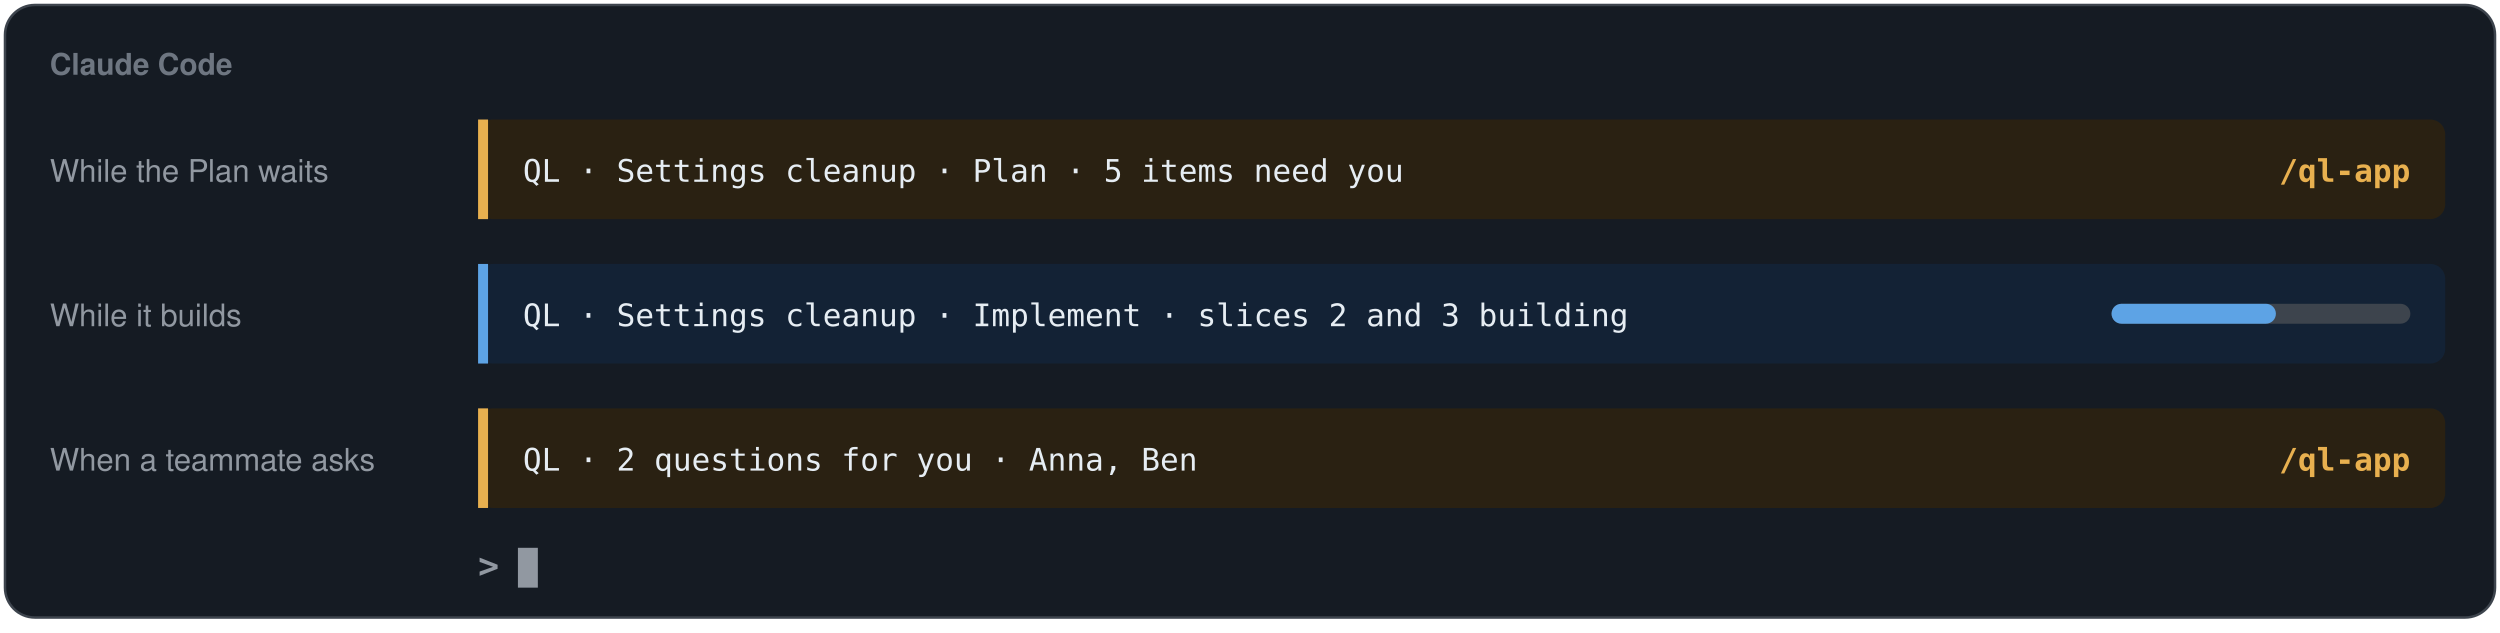
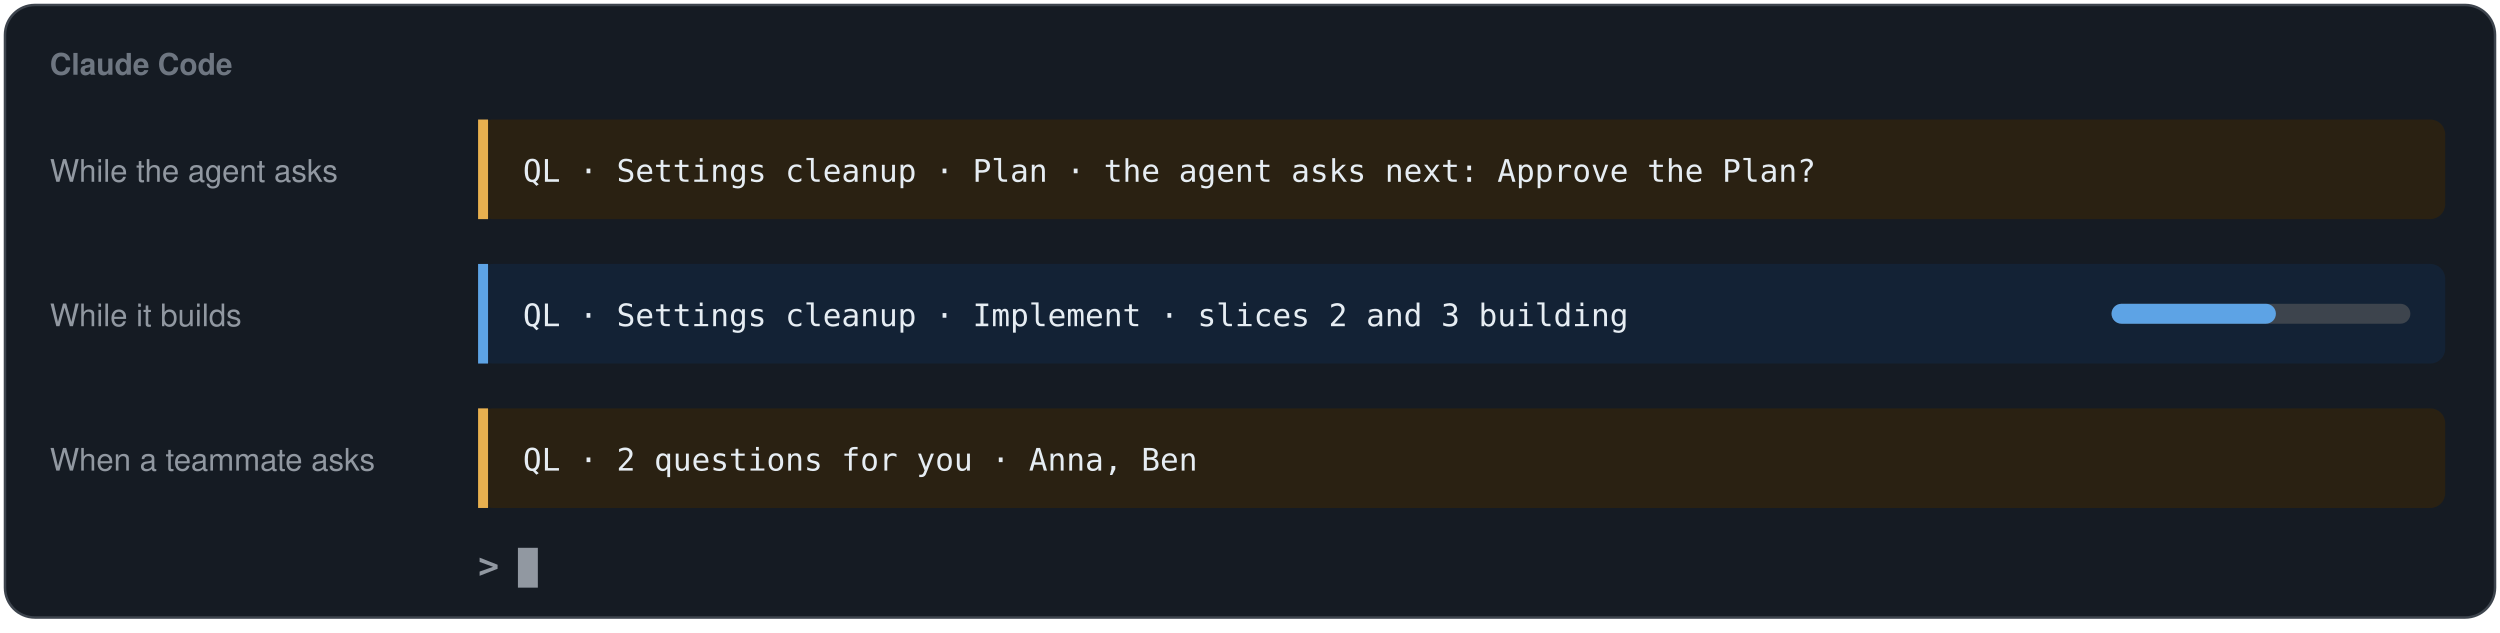
- <svg xmlns="http://www.w3.org/2000/svg" width="1004" height="254" viewBox="-2 -2 1004 254" role="img" aria-label="The band above the Claude Code prompt: the Plan needs you, how the build runs, or teammates’ questions for you">
+ <svg xmlns="http://www.w3.org/2000/svg" width="1004" height="254" viewBox="-2 -2 1004 254" role="img" aria-label="The band above the Claude Code prompt: the question the agent asks next, how the build runs, or teammates’ questions for you">
  <rect x="0" y="0" width="1000" height="246" rx="12" fill="#151b23" stroke="#3d444d" stroke-width="1" />
  <text x="18" y="28" font-family="-apple-system, BlinkMacSystemFont, 'Segoe UI', 'Helvetica Neue', Helvetica, Arial, sans-serif" font-size="12" font-weight="600" fill="#6e7681" text-anchor="start">Claude Code</text>
-   <text x="18" y="71" font-family="-apple-system, BlinkMacSystemFont, 'Segoe UI', 'Helvetica Neue', Helvetica, Arial, sans-serif" font-size="12.5" font-weight="500" fill="#9198a1" text-anchor="start">While the Plan waits</text>
+   <text x="18" y="71" font-family="-apple-system, BlinkMacSystemFont, 'Segoe UI', 'Helvetica Neue', Helvetica, Arial, sans-serif" font-size="12.5" font-weight="500" fill="#9198a1" text-anchor="start">While the agent asks</text>
  <rect x="190" y="46" width="790" height="40" rx="6" fill="#2a2112" />
  <rect x="190" y="46" width="4" height="40" fill="#e8b04f" />
-   <text x="208" y="71" font-family="ui-monospace, SFMono-Regular, Menlo, Consolas, monospace" font-size="12.5" font-weight="500" fill="#e6edf3" text-anchor="start">QL · Settings cleanup · Plan · 5 items need you</text>
-   <text x="966" y="71" font-family="ui-monospace, SFMono-Regular, Menlo, Consolas, monospace" font-size="12.5" font-weight="600" fill="#e8b04f" text-anchor="end">/ql-app</text>
+   <text x="208" y="71" font-family="ui-monospace, SFMono-Regular, Menlo, Consolas, monospace" font-size="12.5" font-weight="500" fill="#e6edf3" text-anchor="start">QL · Settings cleanup · Plan · the agent asks next: Approve the Plan?</text>
  <text x="18" y="129" font-family="-apple-system, BlinkMacSystemFont, 'Segoe UI', 'Helvetica Neue', Helvetica, Arial, sans-serif" font-size="12.5" font-weight="500" fill="#9198a1" text-anchor="start">While it builds</text>
  <rect x="190" y="104" width="790" height="40" rx="6" fill="#132235" />
  <rect x="190" y="104" width="4" height="40" fill="#5da3e5" />
  <text x="208" y="129" font-family="ui-monospace, SFMono-Regular, Menlo, Consolas, monospace" font-size="12.5" font-weight="500" fill="#e6edf3" text-anchor="start">QL · Settings cleanup · Implement · slices 2 and 3 building</text>
  <rect x="846" y="120" width="120" height="8" rx="4" fill="#3d444d" />
  <rect x="846" y="120" width="66" height="8" rx="4" fill="#5da3e5" />
  <text x="18" y="187" font-family="-apple-system, BlinkMacSystemFont, 'Segoe UI', 'Helvetica Neue', Helvetica, Arial, sans-serif" font-size="12.5" font-weight="500" fill="#9198a1" text-anchor="start">When a teammate asks</text>
  <rect x="190" y="162" width="790" height="40" rx="6" fill="#2a2112" />
  <rect x="190" y="162" width="4" height="40" fill="#e8b04f" />
  <text x="208" y="187" font-family="ui-monospace, SFMono-Regular, Menlo, Consolas, monospace" font-size="12.5" font-weight="500" fill="#e6edf3" text-anchor="start">QL · 2 questions for you · Anna, Ben</text>
-   <text x="966" y="187" font-family="ui-monospace, SFMono-Regular, Menlo, Consolas, monospace" font-size="12.5" font-weight="600" fill="#e8b04f" text-anchor="end">/ql-app</text>
  <text x="190" y="230" font-family="ui-monospace, SFMono-Regular, Menlo, Consolas, monospace" font-size="14" font-weight="600" fill="#9198a1" text-anchor="start">&gt;</text>
  <rect x="206" y="218" width="8" height="16" fill="#9198a1" />
</svg>
